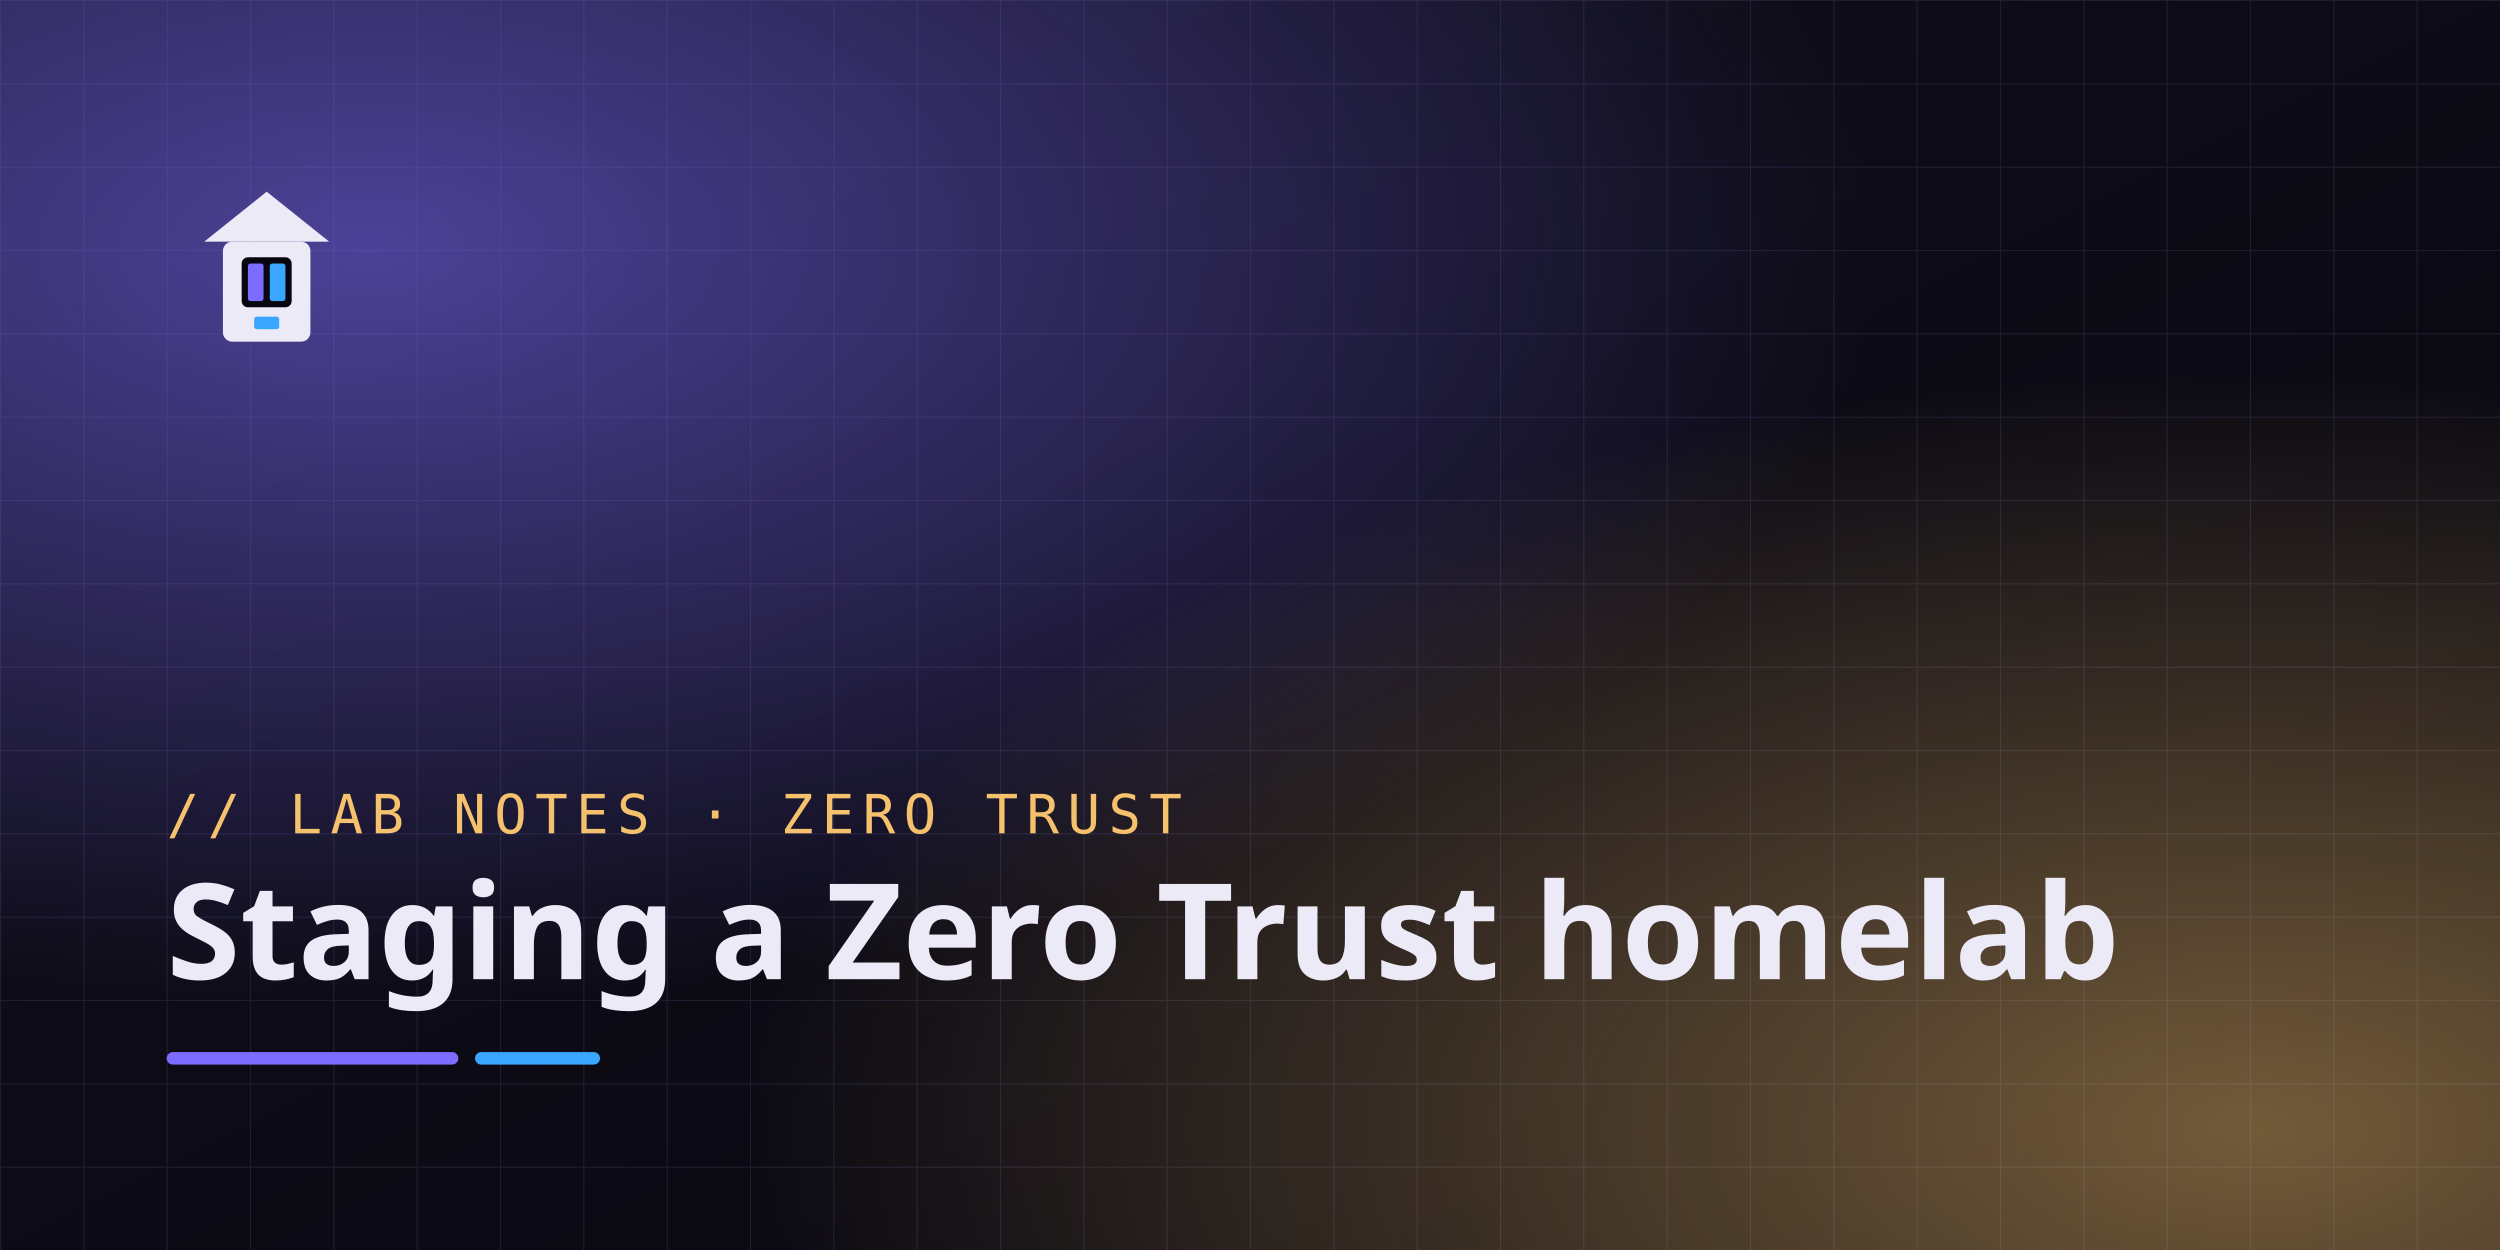
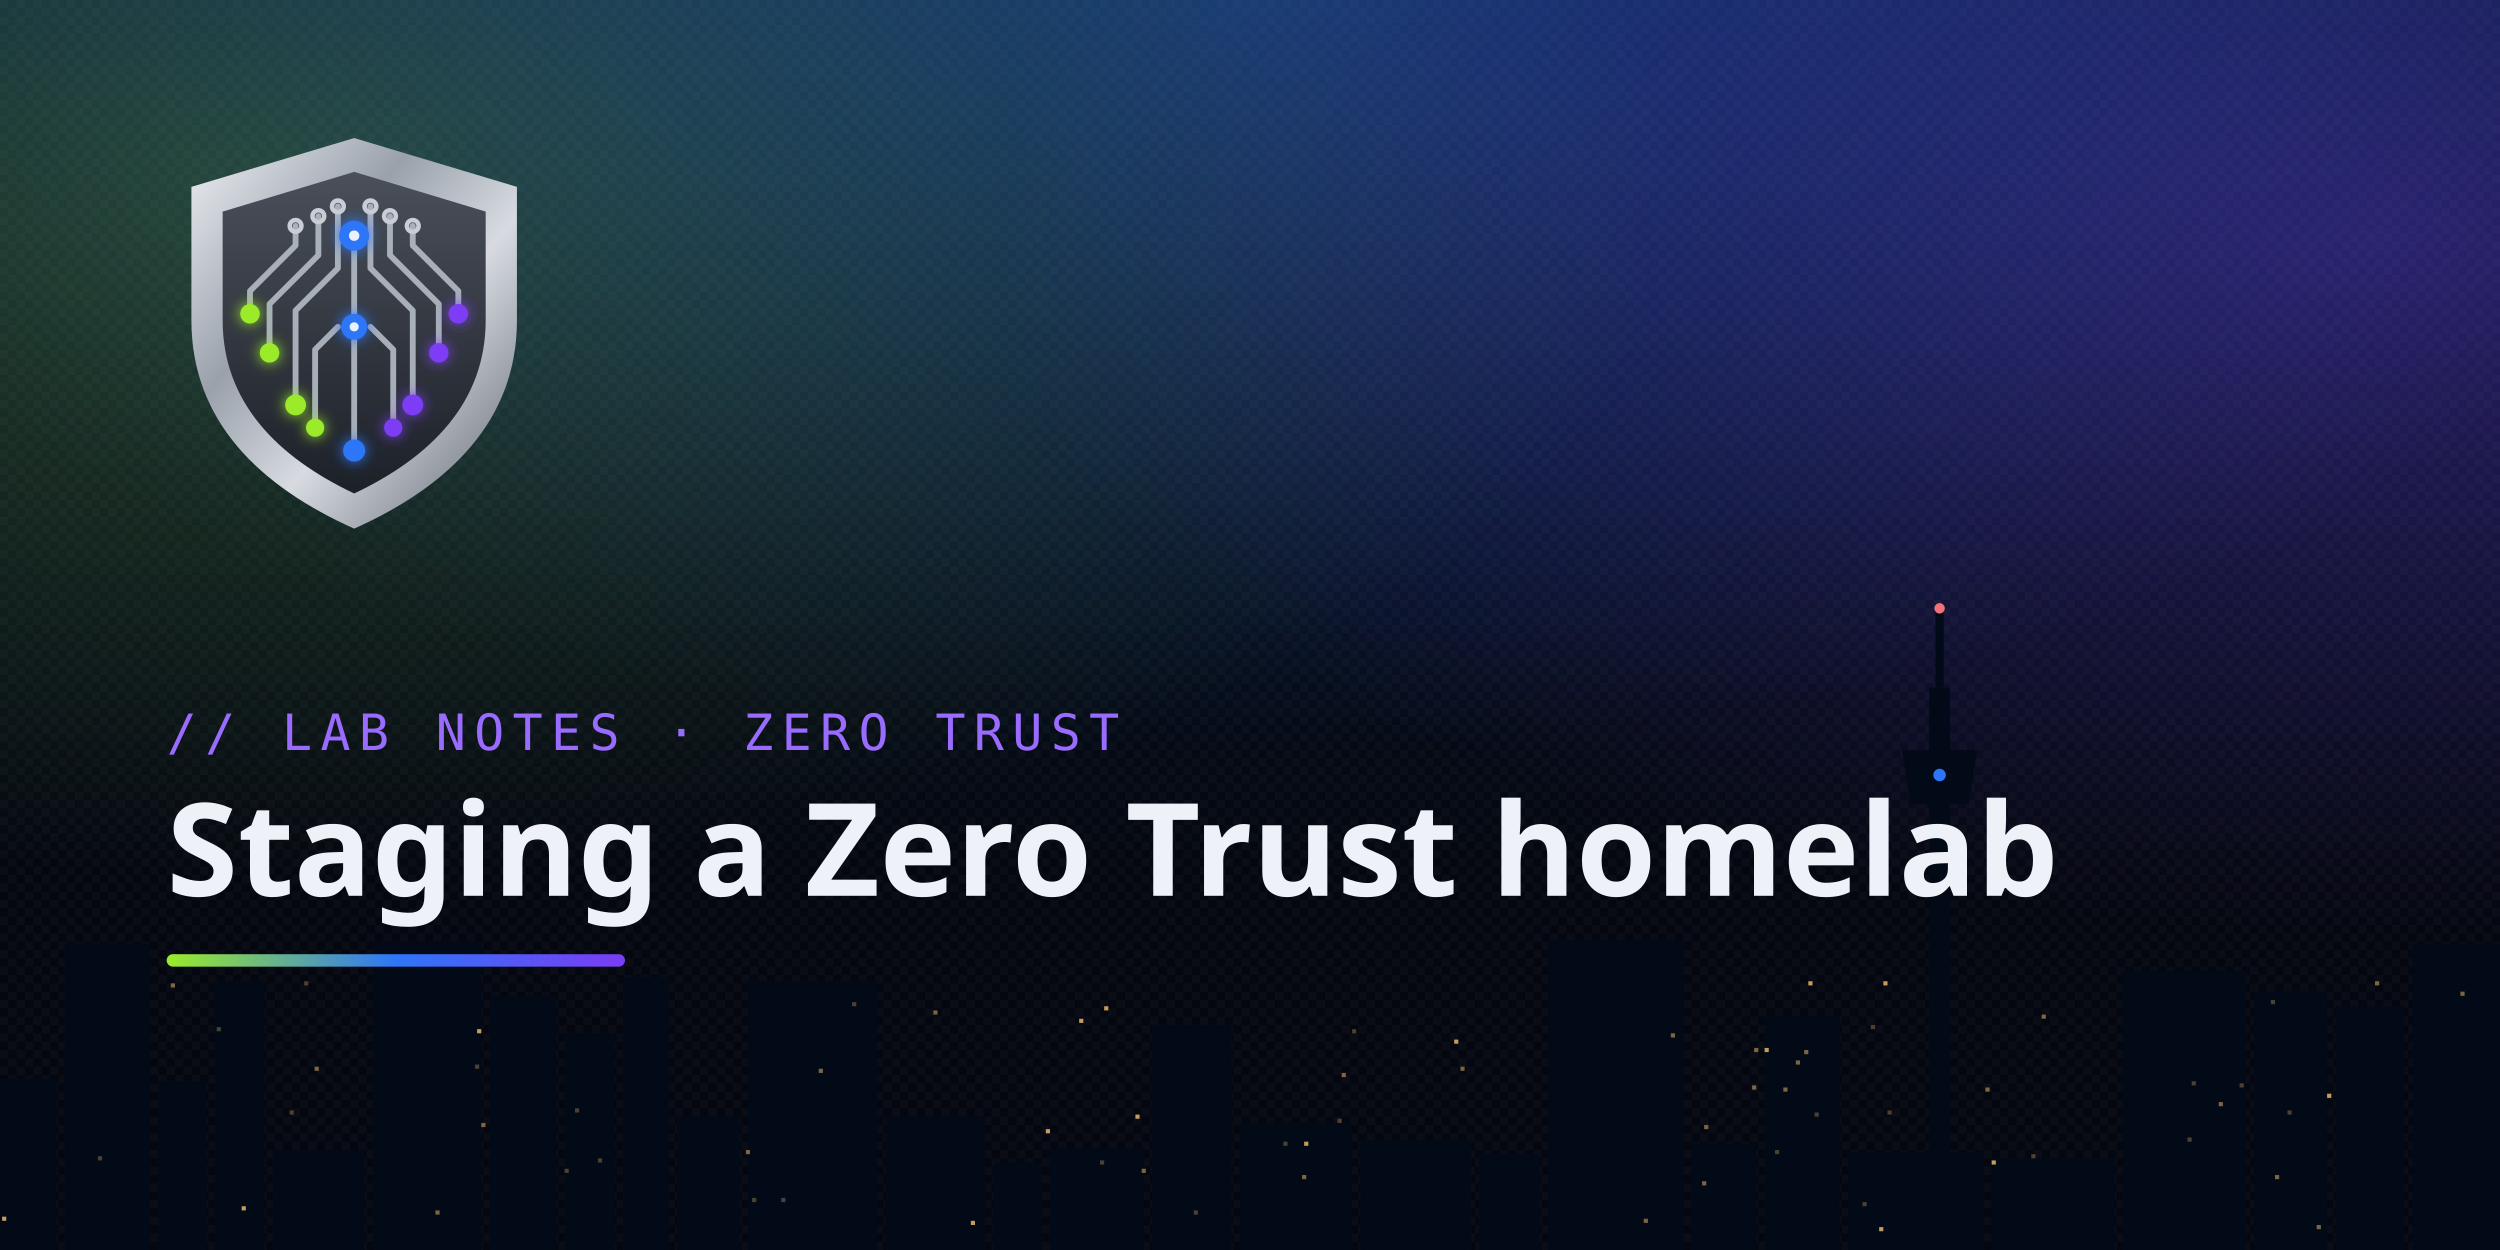
<svg xmlns="http://www.w3.org/2000/svg" viewBox="0 0 1200 600" width="1200" height="600">
  <defs>
-     <linearGradient id="g" x1="0" y1="0" x2="1" y2="1">
-       <stop offset="0" stop-color="#12101c" />
-       <stop offset="1" stop-color="#07060e" />
+     <linearGradient id="bg" x1="0" y1="0" x2="0" y2="1">
+       <stop offset="0" stop-color="#041734" />
+       <stop offset=".7" stop-color="#04070f" />
    </linearGradient>
-     <radialGradient id="glowA" cx="0.15" cy="0.2" r="0.6">
-       <stop offset="0" stop-color="#7c6cff" stop-opacity=".55" />
-       <stop offset="1" stop-color="#7c6cff" stop-opacity="0" />
+     <pattern id="carbon" width="8" height="8" patternUnits="userSpaceOnUse">
+       <rect width="8" height="8" fill="#000" opacity="0" />
+       <path d="M0 0h4v4H0zM4 4h4v4H4z" fill="#ffffff" opacity=".025" />
+     </pattern>
+     <radialGradient id="g1" cx=".12" cy=".15" r=".55">
+       <stop offset="0" stop-color="#9beb2a" stop-opacity=".22" />
+       <stop offset="1" stop-color="#9beb2a" stop-opacity="0" />
    </radialGradient>
-     <radialGradient id="glowB" cx="0.9" cy="0.9" r="0.6">
-       <stop offset="0" stop-color="#f5c16c" stop-opacity=".45" />
-       <stop offset="1" stop-color="#f5c16c" stop-opacity="0" />
+     <radialGradient id="g2" cx=".5" cy="0" r=".6">
+       <stop offset="0" stop-color="#2e76f8" stop-opacity=".3" />
+       <stop offset="1" stop-color="#2e76f8" stop-opacity="0" />
    </radialGradient>
-     <pattern id="grid" width="40" height="40" patternUnits="userSpaceOnUse">
-       <path d="M40 0H0V40" fill="none" stroke="#2c2844" stroke-width="1" />
-     </pattern>
+     <radialGradient id="g3" cx=".95" cy=".2" r=".55">
+       <stop offset="0" stop-color="#7b3cf4" stop-opacity=".3" />
+       <stop offset="1" stop-color="#7b3cf4" stop-opacity="0" />
+     </radialGradient>
+     <linearGradient id="spec" x1="0" y1="0" x2="1" y2="0">
+       <stop offset="0" stop-color="#9beb2a" />
+       <stop offset=".5" stop-color="#2e76f8" />
+       <stop offset="1" stop-color="#7b3cf4" />
+     </linearGradient>
  </defs>
-   <rect width="1200" height="600" fill="url(#g)" />
-   <rect width="1200" height="600" fill="url(#grid)" opacity=".6" />
-   <rect width="1200" height="600" fill="url(#glowA)" />
-   <rect width="1200" height="600" fill="url(#glowB)" />
-   <g transform="translate(80 80) scale(3)">
-     <polygon points="16,4 26,12 6,12" fill="#eceaf6" />
-     <rect x="9" y="12" width="14" height="16" rx="1.5" fill="#eceaf6" />
-     <rect x="12" y="14.5" width="8" height="8" rx="1" fill="#07060e" />
-     <rect x="13" y="15.5" width="2.5" height="6" rx="0.4" fill="#7c6cff" />
-     <rect x="16.5" y="15.5" width="2.5" height="6" rx="0.4" fill="#3ba6ff" />
-     <rect x="14" y="24" width="4" height="2" rx="0.4" fill="#3ba6ff" />
+   <rect width="1200" height="600" fill="url(#bg)" />
+   <rect width="1200" height="600" fill="url(#carbon)" />
+   <rect width="1200" height="600" fill="url(#g1)" />
+   <rect width="1200" height="600" fill="url(#g2)" />
+   <rect width="1200" height="600" fill="url(#g3)" />
+   <g fill="#020a18">
+     <rect x="0" y="518" width="27" height="82" />
+     <rect x="31" y="453" width="41" height="147" />
+     <rect x="76" y="519" width="23" height="81" />
+     <rect x="103" y="471" width="24" height="129" />
+     <rect x="131" y="552" width="44" height="48" />
+     <rect x="179" y="452" width="52" height="148" />
+     <rect x="235" y="478" width="32" height="122" />
+     <rect x="271" y="496" width="24" height="104" />
+     <rect x="299" y="469" width="22" height="131" />
+     <rect x="325" y="536" width="30" height="64" />
+     <rect x="359" y="471" width="62" height="129" />
+     <rect x="425" y="536" width="48" height="64" />
+     <rect x="477" y="558" width="23" height="42" />
+     <rect x="504" y="551" width="45" height="49" />
+     <rect x="553" y="492" width="38" height="108" />
+     <rect x="595" y="539" width="54" height="61" />
+     <rect x="653" y="547" width="53" height="53" />
+     <rect x="710" y="554" width="29" height="46" />
+     <rect x="743" y="451" width="65" height="149" />
+     <rect x="812" y="549" width="31" height="51" />
+     <rect x="847" y="488" width="36" height="112" />
+     <rect x="887" y="553" width="65" height="47" />
+     <rect x="956" y="556" width="59" height="44" />
+     <rect x="1019" y="466" width="59" height="134" />
+     <rect x="1082" y="476" width="35" height="124" />
+     <rect x="1121" y="483" width="33" height="117" />
+     <rect x="1158" y="453" width="63" height="147" />
+     <g>
+       <rect x="926" y="330" width="10" height="270" />
+       <path d="M913 360h36l-4 26h-28z" />
+       <rect x="929" y="290" width="4" height="40" />
+     </g>
  </g>
-   <text x="80" y="400" font-family="IBM Plex Mono, monospace" font-size="26" fill="#f5c16c" letter-spacing="4">// LAB NOTES · ZERO TRUST</text>
-   <text x="80" y="470" font-family="Syne, Outfit, sans-serif" font-weight="800" font-size="64" fill="#eceaf6">Staging a Zero Trust homelab</text>
-   <rect x="80" y="505" width="140" height="6" rx="3" fill="#7c6cff" />
-   <rect x="228" y="505" width="60" height="6" rx="3" fill="#3ba6ff" />
+   <circle cx="931" cy="372" r="3" fill="#2e76f8" />
+   <circle cx="931" cy="292" r="2.5" fill="#f07178" />
+   <rect x="47" y="555" width="2" height="2" fill="#f5c16c" opacity="0.3" />
+   <rect x="104" y="493" width="2" height="2" fill="#f5c16c" opacity="0.3" />
+   <rect x="904" y="471" width="2" height="2" fill="#f5c16c" opacity="0.8" />
+   <rect x="116" y="579" width="2" height="2" fill="#f5c16c" opacity="0.8" />
+   <rect x="1" y="584" width="2" height="2" fill="#f5c16c" opacity="0.8" />
+   <rect x="1112" y="588" width="2" height="2" fill="#f5c16c" opacity="0.5" />
+   <rect x="1052" y="519" width="2" height="2" fill="#f5c16c" opacity="0.3" />
+   <rect x="573" y="581" width="2" height="2" fill="#f5c16c" opacity="0.3" />
+   <rect x="146" y="471" width="2" height="2" fill="#f5c16c" opacity="0.3" />
+   <rect x="1050" y="546" width="2" height="2" fill="#f5c16c" opacity="0.3" />
+   <rect x="528" y="557" width="2" height="2" fill="#f5c16c" opacity="0.3" />
+   <rect x="375" y="575" width="2" height="2" fill="#f5c16c" opacity="0.3" />
+   <rect x="1117" y="525" width="2" height="2" fill="#f5c16c" opacity="0.8" />
+   <rect x="698" y="499" width="2" height="2" fill="#f5c16c" opacity="0.8" />
+   <rect x="856" y="522" width="2" height="2" fill="#f5c16c" opacity="0.5" />
+   <rect x="866" y="504" width="2" height="2" fill="#f5c16c" opacity="0.5" />
+   <rect x="956" y="557" width="2" height="2" fill="#f5c16c" opacity="0.8" />
+   <rect x="862" y="509" width="2" height="2" fill="#f5c16c" opacity="0.5" />
+   <rect x="616" y="548" width="2" height="2" fill="#f5c16c" opacity="0.3" />
+   <rect x="980" y="487" width="2" height="2" fill="#f5c16c" opacity="0.5" />
+   <rect x="871" y="534" width="2" height="2" fill="#f5c16c" opacity="0.3" />
+   <rect x="868" y="471" width="2" height="2" fill="#f5c16c" opacity="0.8" />
+   <rect x="518" y="489" width="2" height="2" fill="#f5c16c" opacity="0.8" />
+   <rect x="276" y="532" width="2" height="2" fill="#f5c16c" opacity="0.3" />
+   <rect x="1181" y="476" width="2" height="2" fill="#f5c16c" opacity="0.5" />
+   <rect x="228" y="511" width="2" height="2" fill="#f5c16c" opacity="0.3" />
+   <rect x="649" y="494" width="2" height="2" fill="#f5c16c" opacity="0.3" />
+   <rect x="852" y="552" width="2" height="2" fill="#f5c16c" opacity="0.3" />
+   <rect x="894" y="577" width="2" height="2" fill="#f5c16c" opacity="0.3" />
+   <rect x="502" y="542" width="2" height="2" fill="#f5c16c" opacity="0.8" />
+   <rect x="898" y="492" width="2" height="2" fill="#f5c16c" opacity="0.3" />
+   <rect x="841" y="521" width="2" height="2" fill="#f5c16c" opacity="0.5" />
+   <rect x="842" y="503" width="2" height="2" fill="#f5c16c" opacity="0.5" />
+   <rect x="625" y="564" width="2" height="2" fill="#f5c16c" opacity="0.5" />
+   <rect x="231" y="539" width="2" height="2" fill="#f5c16c" opacity="0.5" />
+   <rect x="229" y="494" width="2" height="2" fill="#f5c16c" opacity="0.8" />
+   <rect x="644" y="515" width="2" height="2" fill="#f5c16c" opacity="0.5" />
+   <rect x="1098" y="533" width="2" height="2" fill="#f5c16c" opacity="0.3" />
+   <rect x="642" y="537" width="2" height="2" fill="#f5c16c" opacity="0.3" />
+   <rect x="626" y="548" width="2" height="2" fill="#f5c16c" opacity="0.8" />
+   <rect x="906" y="533" width="2" height="2" fill="#f5c16c" opacity="0.3" />
+   <rect x="151" y="512" width="2" height="2" fill="#f5c16c" opacity="0.5" />
+   <rect x="448" y="485" width="2" height="2" fill="#f5c16c" opacity="0.5" />
+   <rect x="409" y="481" width="2" height="2" fill="#f5c16c" opacity="0.3" />
+   <rect x="1092" y="564" width="2" height="2" fill="#f5c16c" opacity="0.5" />
+   <rect x="789" y="585" width="2" height="2" fill="#f5c16c" opacity="0.5" />
+   <rect x="139" y="533" width="2" height="2" fill="#f5c16c" opacity="0.3" />
+   <rect x="548" y="561" width="2" height="2" fill="#f5c16c" opacity="0.5" />
+   <rect x="817" y="567" width="2" height="2" fill="#f5c16c" opacity="0.5" />
+   <rect x="701" y="512" width="2" height="2" fill="#f5c16c" opacity="0.5" />
+   <rect x="530" y="483" width="2" height="2" fill="#f5c16c" opacity="0.8" />
+   <rect x="287" y="556" width="2" height="2" fill="#f5c16c" opacity="0.3" />
+   <rect x="1065" y="529" width="2" height="2" fill="#f5c16c" opacity="0.5" />
+   <rect x="953" y="522" width="2" height="2" fill="#f5c16c" opacity="0.5" />
+   <rect x="271" y="561" width="2" height="2" fill="#f5c16c" opacity="0.3" />
+   <rect x="393" y="513" width="2" height="2" fill="#f5c16c" opacity="0.5" />
+   <rect x="975" y="554" width="2" height="2" fill="#f5c16c" opacity="0.3" />
+   <rect x="847" y="503" width="2" height="2" fill="#f5c16c" opacity="0.8" />
+   <rect x="209" y="581" width="2" height="2" fill="#f5c16c" opacity="0.5" />
+   <rect x="545" y="535" width="2" height="2" fill="#f5c16c" opacity="0.8" />
+   <rect x="358" y="552" width="2" height="2" fill="#f5c16c" opacity="0.5" />
+   <rect x="1140" y="471" width="2" height="2" fill="#f5c16c" opacity="0.5" />
+   <rect x="902" y="589" width="2" height="2" fill="#f5c16c" opacity="0.8" />
+   <rect x="802" y="496" width="2" height="2" fill="#f5c16c" opacity="0.5" />
+   <rect x="361" y="575" width="2" height="2" fill="#f5c16c" opacity="0.3" />
+   <rect x="818" y="540" width="2" height="2" fill="#f5c16c" opacity="0.5" />
+   <rect x="466" y="586" width="2" height="2" fill="#f5c16c" opacity="0.8" />
+   <rect x="82" y="472" width="2" height="2" fill="#f5c16c" opacity="0.5" />
+   <rect x="1090" y="480" width="2" height="2" fill="#f5c16c" opacity="0.3" />
+   <rect x="1075" y="520" width="2" height="2" fill="#f5c16c" opacity="0.3" />
+   <svg x="70" y="60" width="200" height="200" viewBox="0 0 64 64">
+     <defs>
+       <linearGradient id="steel" x1="0" y1="0" x2="1" y2="1">
+         <stop offset="0" stop-color="#eef1f5" />
+         <stop offset=".35" stop-color="#9aa1ab" />
+         <stop offset=".6" stop-color="#d7dbe1" />
+         <stop offset="1" stop-color="#5d636d" />
+       </linearGradient>
+       <linearGradient id="plate" x1="0" y1="0" x2="0" y2="1">
+         <stop offset="0" stop-color="#4a505a" />
+         <stop offset="1" stop-color="#1c2027" />
+       </linearGradient>
+       <linearGradient id="spectrum" x1="0" y1="0" x2="1" y2="0">
+         <stop offset="0" stop-color="#9beb2a" />
+         <stop offset=".5" stop-color="#2e76f8" />
+         <stop offset="1" stop-color="#7b3cf4" />
+       </linearGradient>
+       <filter id="glow" x="-50%" y="-50%" width="200%" height="200%">
+         <feGaussianBlur stdDeviation="1.1" result="b" />
+         <feMerge>
+           <feMergeNode in="b" />
+           <feMergeNode in="SourceGraphic" />
+         </feMerge>
+       </filter>
+     </defs>
+     <path d="M32 2 57 9.5V30c0 15.5-10.5 25.5-25 32C17.5 55.5 7 45.5 7 30V9.5Z" fill="url(#steel)" />
+     <path d="M32 7.2 52.2 13.3V30c0 12.6-8.4 21-20.2 26.6C20.2 51 11.8 42.6 11.8 30V13.3Z" fill="url(#plate)" />
+     <g fill="none" stroke="#b4bbc5" stroke-width=".9" stroke-linecap="round" stroke-linejoin="round" opacity=".9">
+       <path d="M32 18v32" />
+       <path d="M29.5 12.5V22L23 28.5V43" />
+       <path d="M34.5 12.5V22L41 28.5V43" />
+       <path d="M26.5 14V20L19 27.5V35" />
+       <path d="M37.5 14V20L45 27.5V35" />
+       <path d="M29.5 31 26 34.5V46.5" />
+       <path d="M34.5 31 38 34.5V46.5" />
+       <path d="M23 15.5V18.5L16 25.5V29" />
+       <path d="M41 15.5V18.5L48 25.5V29" />
+     </g>
+     <g fill="none" stroke="#c9ced6" stroke-width=".7">
+       <circle cx="29.5" cy="12.5" r=".9" />
+       <circle cx="34.5" cy="12.5" r=".9" />
+       <circle cx="26.5" cy="14" r=".9" />
+       <circle cx="37.5" cy="14" r=".9" />
+       <circle cx="23" cy="15.5" r=".9" />
+       <circle cx="41" cy="15.5" r=".9" />
+     </g>
+     <g filter="url(#glow)">
+       <circle cx="16" cy="29" r="1.5" fill="#9beb2a" />
+       <circle cx="19" cy="35" r="1.5" fill="#9beb2a" />
+       <circle cx="23" cy="43" r="1.6" fill="#9beb2a" />
+       <circle cx="26" cy="46.5" r="1.4" fill="#9beb2a" />
+       <circle cx="32" cy="17" r="2.3" fill="#2e76f8" />
+       <circle cx="32" cy="31" r="2" fill="#2e76f8" />
+       <circle cx="32" cy="50" r="1.7" fill="#2e76f8" />
+       <circle cx="48" cy="29" r="1.5" fill="#7b3cf4" />
+       <circle cx="45" cy="35" r="1.5" fill="#7b3cf4" />
+       <circle cx="41" cy="43" r="1.6" fill="#7b3cf4" />
+       <circle cx="38" cy="46.5" r="1.4" fill="#7b3cf4" />
+     </g>
+     <g fill="#fff" opacity=".9">
+       <circle cx="32" cy="17" r=".8" />
+       <circle cx="32" cy="31" r=".7" />
+     </g>
+   </svg>
+   <text x="80" y="360" font-family="JetBrains Mono, IBM Plex Mono, monospace" font-size="24" fill="#9a6bff" letter-spacing="4">// LAB NOTES · ZERO TRUST</text>
+   <text x="80" y="430" font-family="Chakra Petch, Orbitron, sans-serif" font-weight="700" font-size="62" fill="#eef2f8">Staging a Zero Trust homelab</text>
+   <rect x="80" y="458" width="220" height="6" rx="3" fill="url(#spec)" />
</svg>
